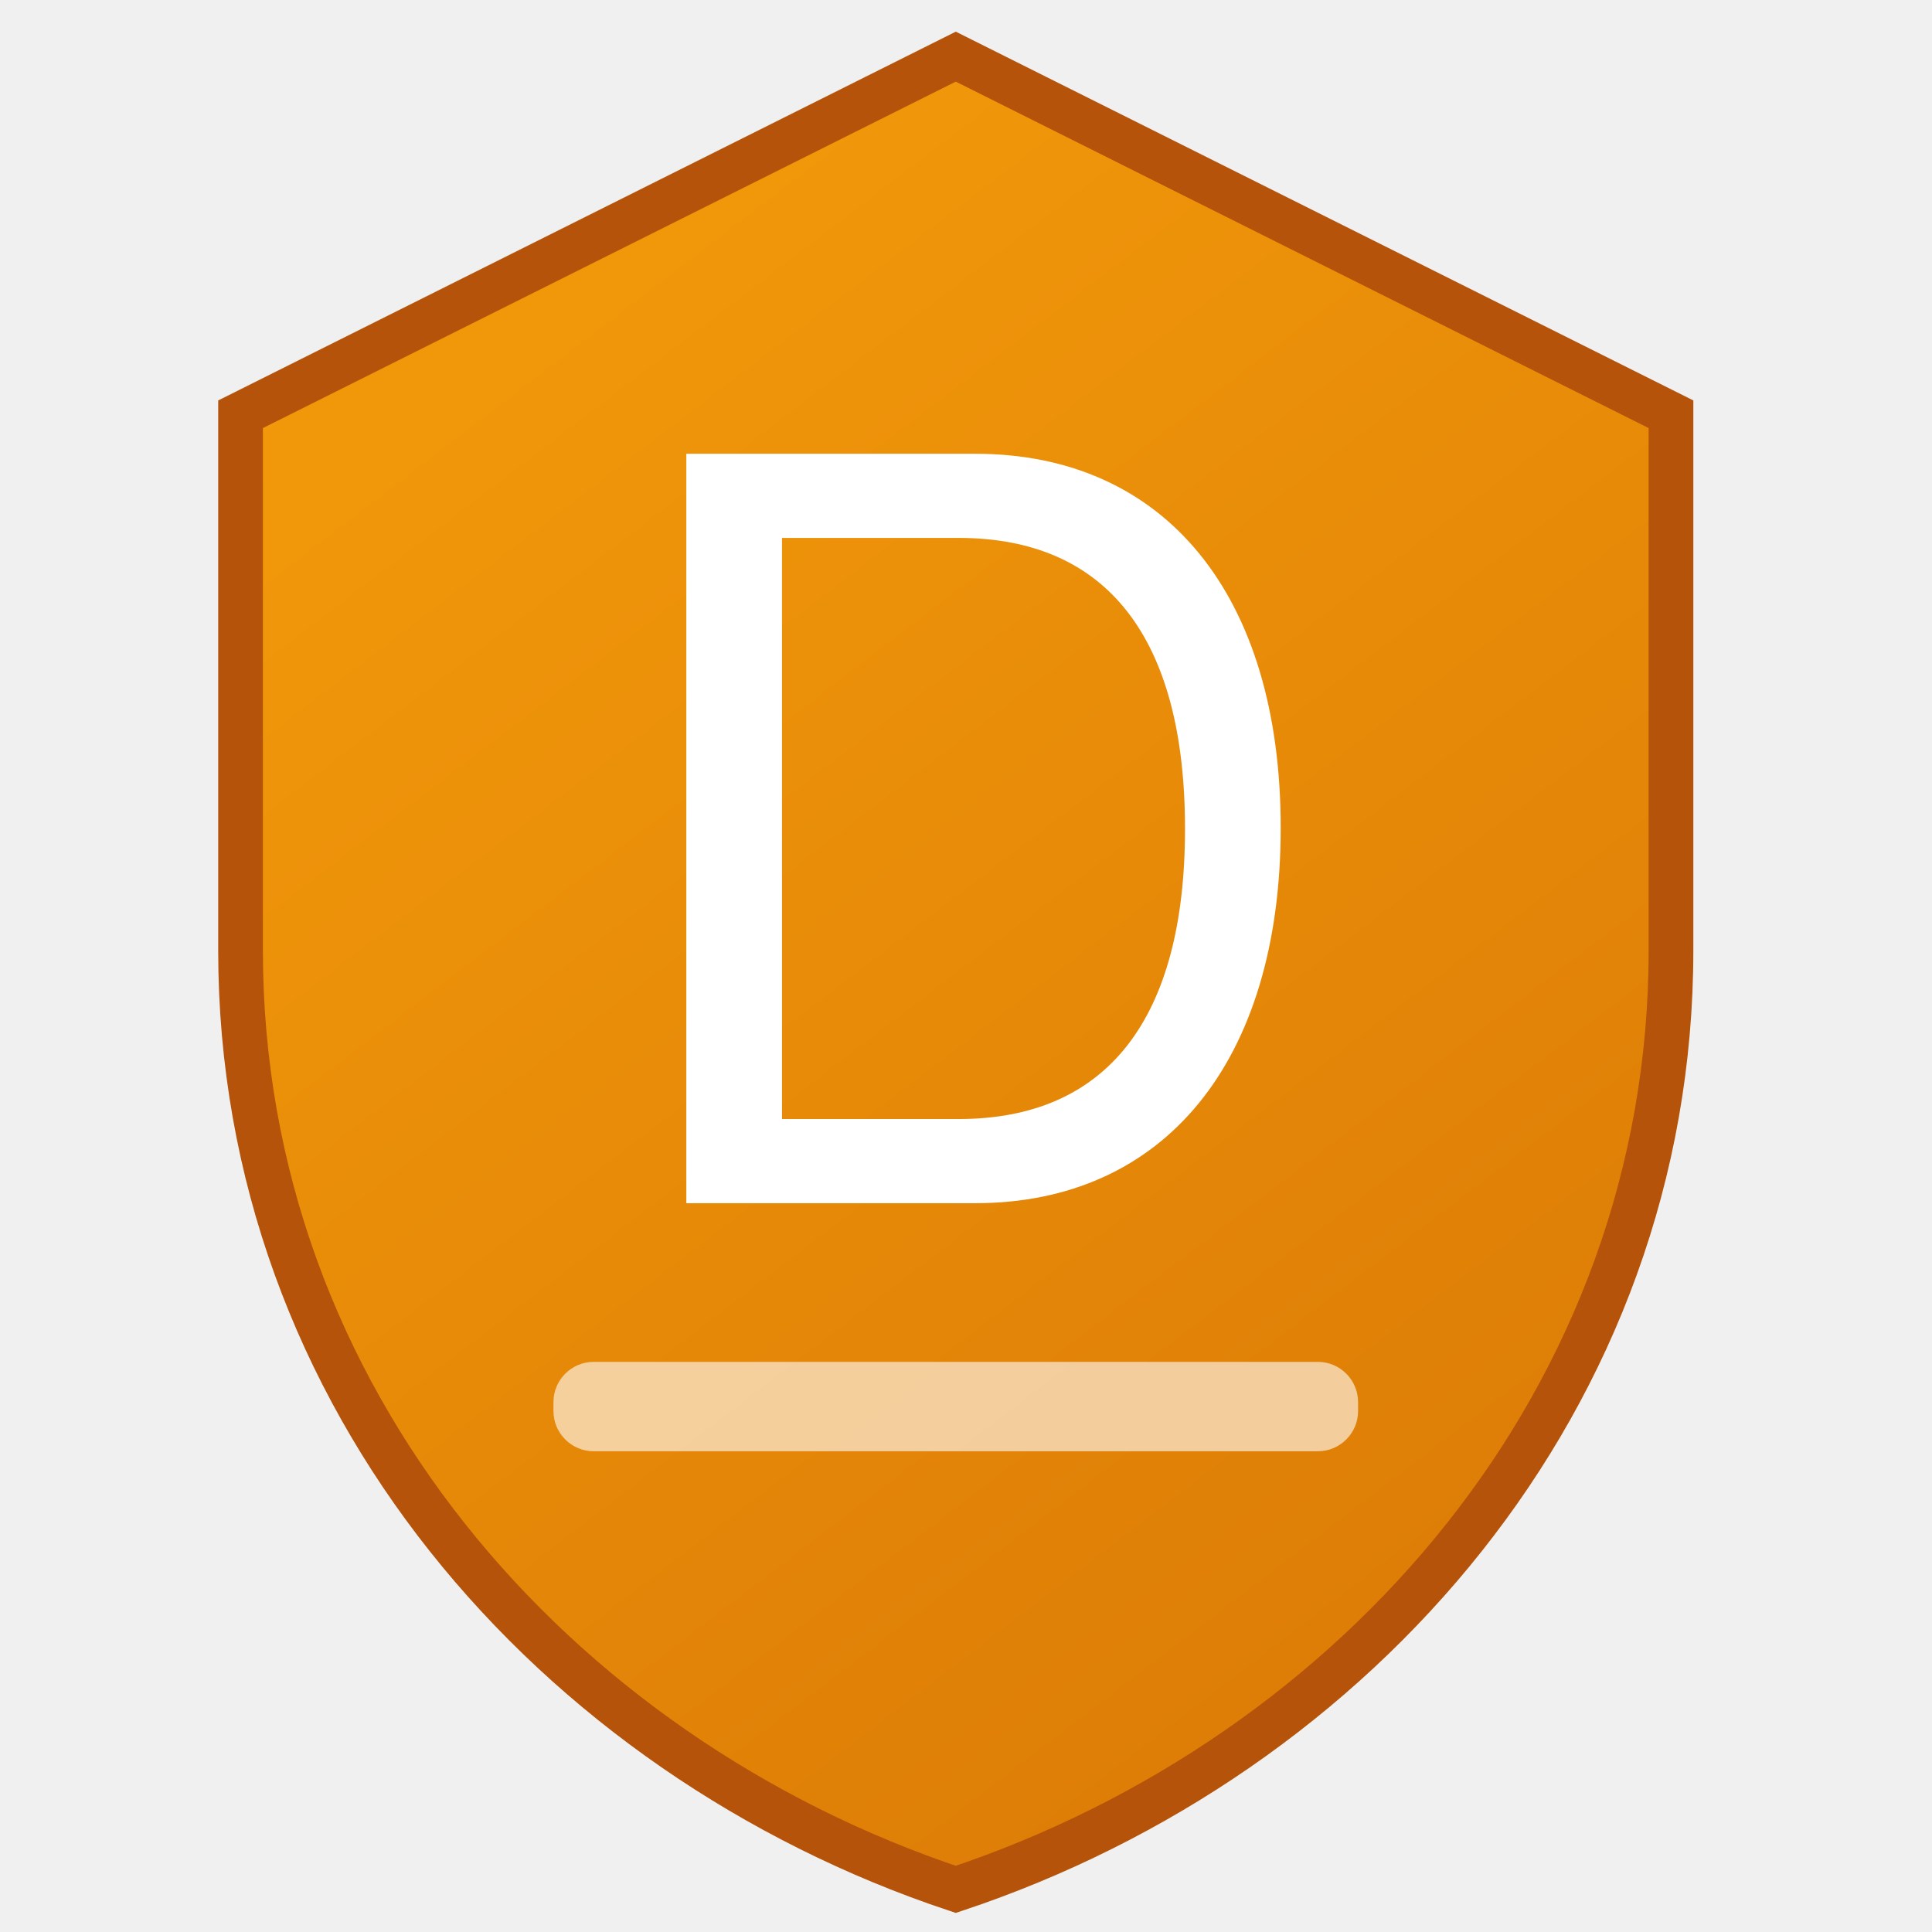
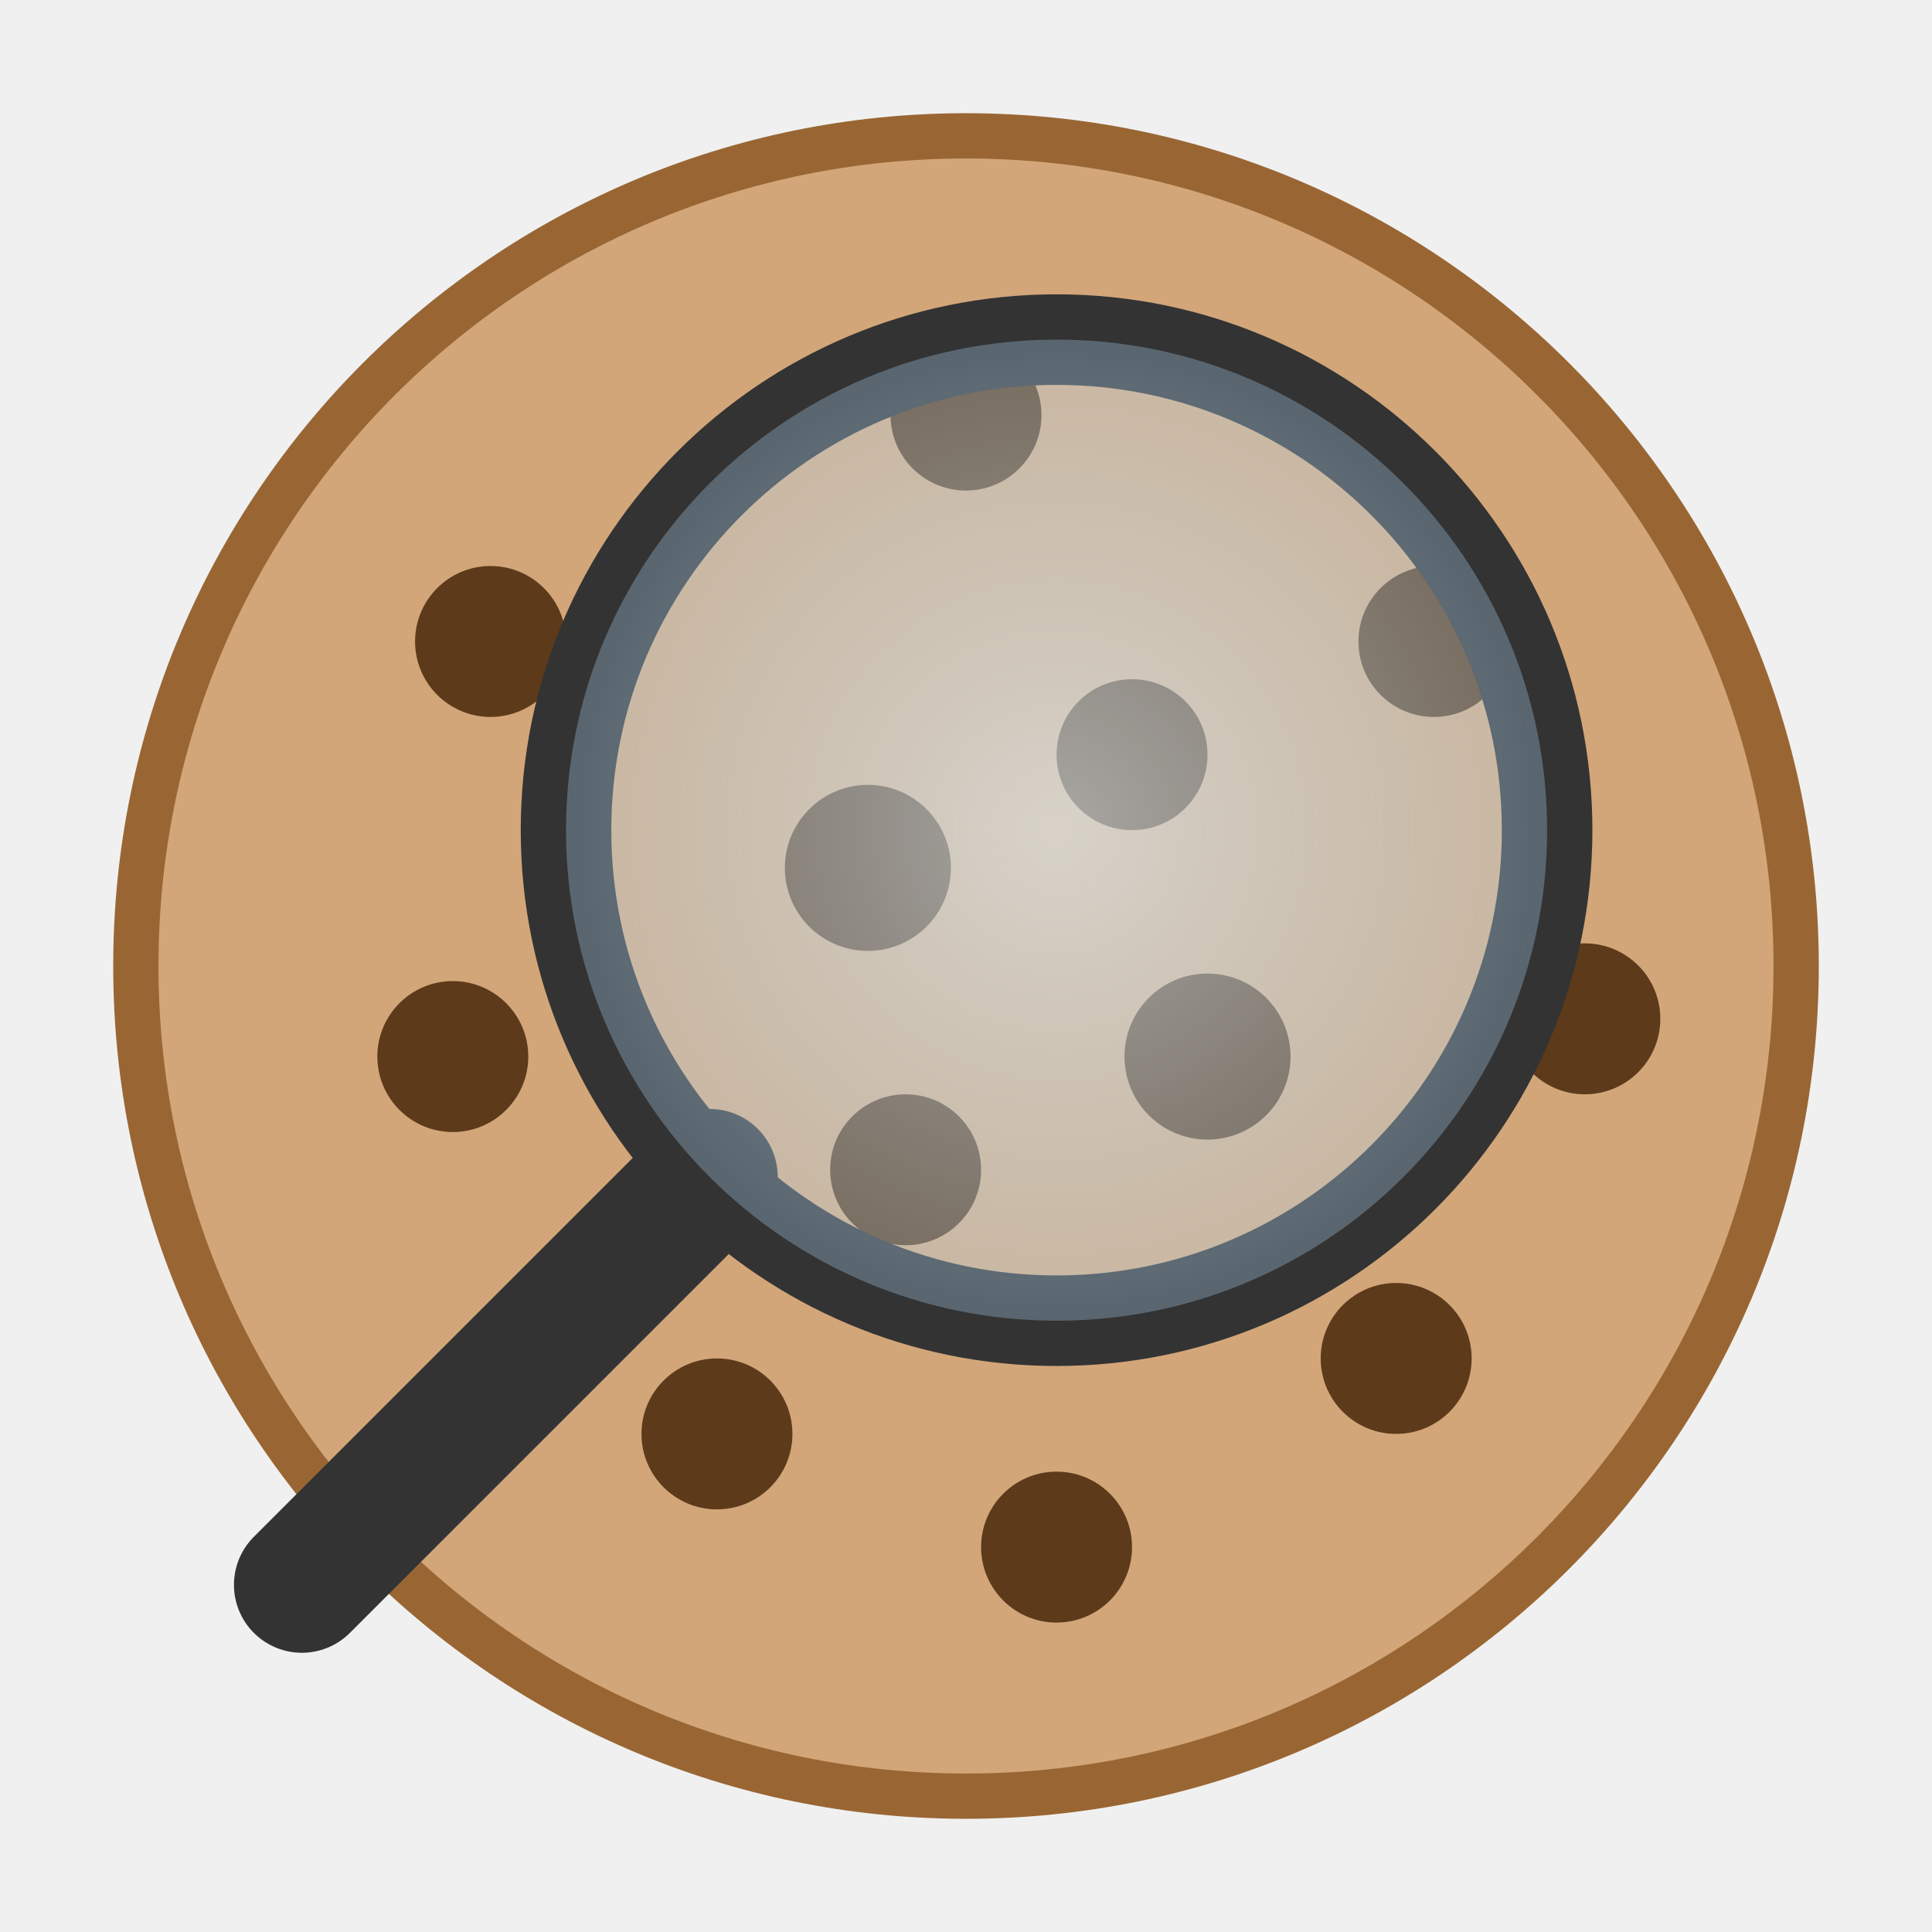
- <svg xmlns="http://www.w3.org/2000/svg" width="100%" height="100%" viewBox="0 0 96 96" version="1.1" xml:space="preserve" style="fill-rule:evenodd;clip-rule:evenodd;">
-   <g transform="matrix(1.11058,0,0,1.11058,-5.81637,-6.06999)">
-     <path d="M48,8L16,24L16,48C16,68 30,84 48,90C66,84 80,68 80,48L80,24L48,8Z" style="fill:url(#_Linear1);fill-rule:nonzero;stroke:rgb(180,83,9);stroke-width:2px;" />
+ <svg xmlns="http://www.w3.org/2000/svg" width="256" height="256" viewBox="0 0 256 256" fill="none">
+   <defs>
+     <radialGradient id="lensGradient" cx="50%" cy="50%" r="50%" fx="50%" fy="50%">
+       <stop offset="0%" style="stop-color:rgb(220,240,255);stop-opacity:0.6" />
+       <stop offset="100%" style="stop-color:rgb(180,220,250);stop-opacity:0.3" />
+     </radialGradient>
+   </defs>
+   <circle cx="128" cy="128" r="110" fill="#D2A679" stroke="#996633" stroke-width="6" />
+   <circle cx="65" cy="85" r="10" fill="#5D3A1A" />
+   <circle cx="128" cy="55" r="10" fill="#5D3A1A" />
+   <circle cx="190" cy="85" r="10" fill="#5D3A1A" />
+   <circle cx="60" cy="140" r="10" fill="#5D3A1A" />
+   <circle cx="115" cy="115" r="11" fill="#5D3A1A" />
+   <circle cx="160" cy="140" r="11" fill="#5D3A1A" />
+   <circle cx="210" cy="135" r="10" fill="#5D3A1A" />
+   <circle cx="95" cy="190" r="10" fill="#5D3A1A" />
+   <circle cx="140" cy="205" r="10" fill="#5D3A1A" />
+   <circle cx="185" cy="180" r="10" fill="#5D3A1A" />
+   <circle cx="150" cy="100" r="10" fill="#5D3A1A" />
+   <circle cx="120" cy="155" r="10" fill="#5D3A1A" />
+   <g transform="translate(-10, -20)">
+     <g stroke="#333333" stroke-width="12" stroke-linecap="round" fill="none">
+       <circle cx="150" cy="130" r="65" />
+       <path d="M104.053 175.947 L50 230" stroke-width="18" />
+     </g>
+     <circle cx="150" cy="130" r="65" fill="url(#lensGradient)" />
  </g>
-   <g transform="matrix(1.11058,0,0,1.11058,48.0023,59.7859)">
-     <text x="-16.61px" y="0px" style="font-family:'Helvetica';font-size:46px;fill:white;">D</text>
-   </g>
-   <g transform="matrix(1.11058,0,0,1.11058,-5.81637,-10.07)">
-     <path d="M66,71.801L66,72.199C66,73.193 65.193,74 64.199,74L31.801,74C30.807,74 30,73.193 30,72.199L30,71.801C30,70.807 30.807,70 31.801,70L64.199,70C65.193,70 66,70.807 66,71.801Z" style="fill:white;fill-opacity:0.6;" />
-   </g>
-   <defs>
-     <linearGradient id="_Linear1" x1="0" y1="0" x2="1" y2="0" gradientUnits="userSpaceOnUse" gradientTransform="matrix(64,82,-82,64,16,8)">
-       <stop offset="0" style="stop-color:rgb(245,158,11);stop-opacity:1" />
-       <stop offset="1" style="stop-color:rgb(217,119,6);stop-opacity:1" />
-     </linearGradient>
-   </defs>
</svg>
